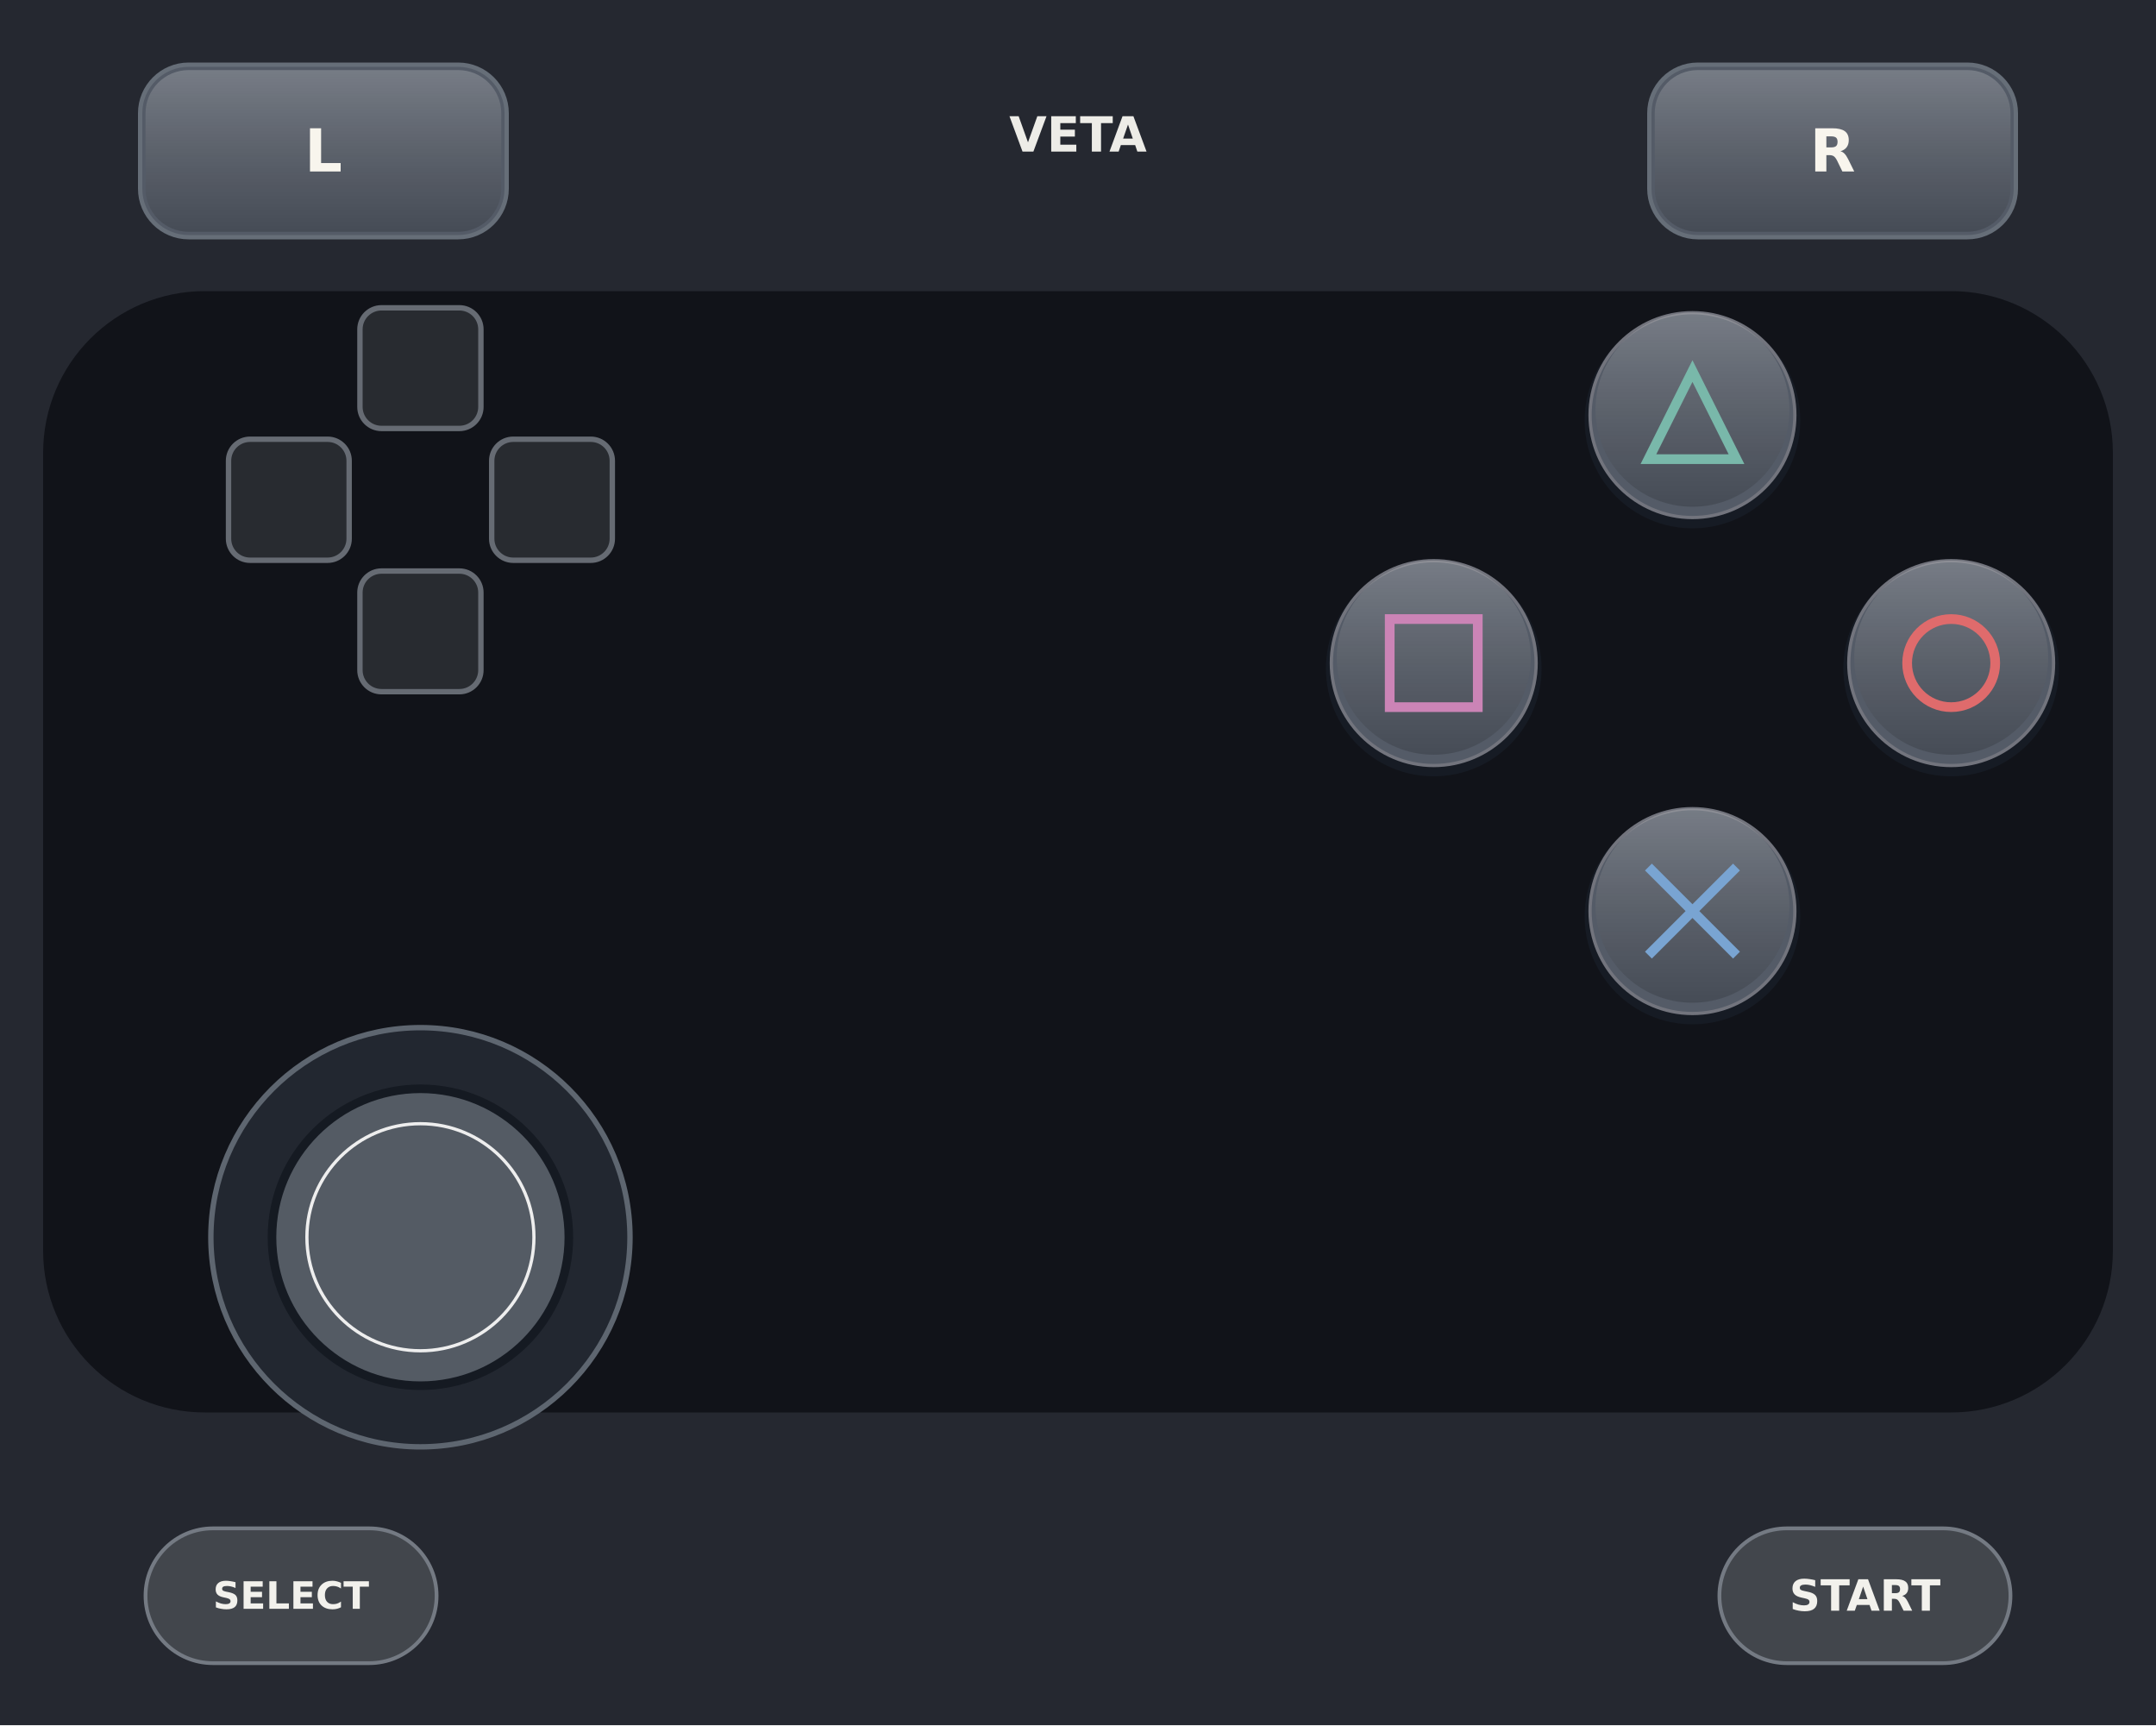
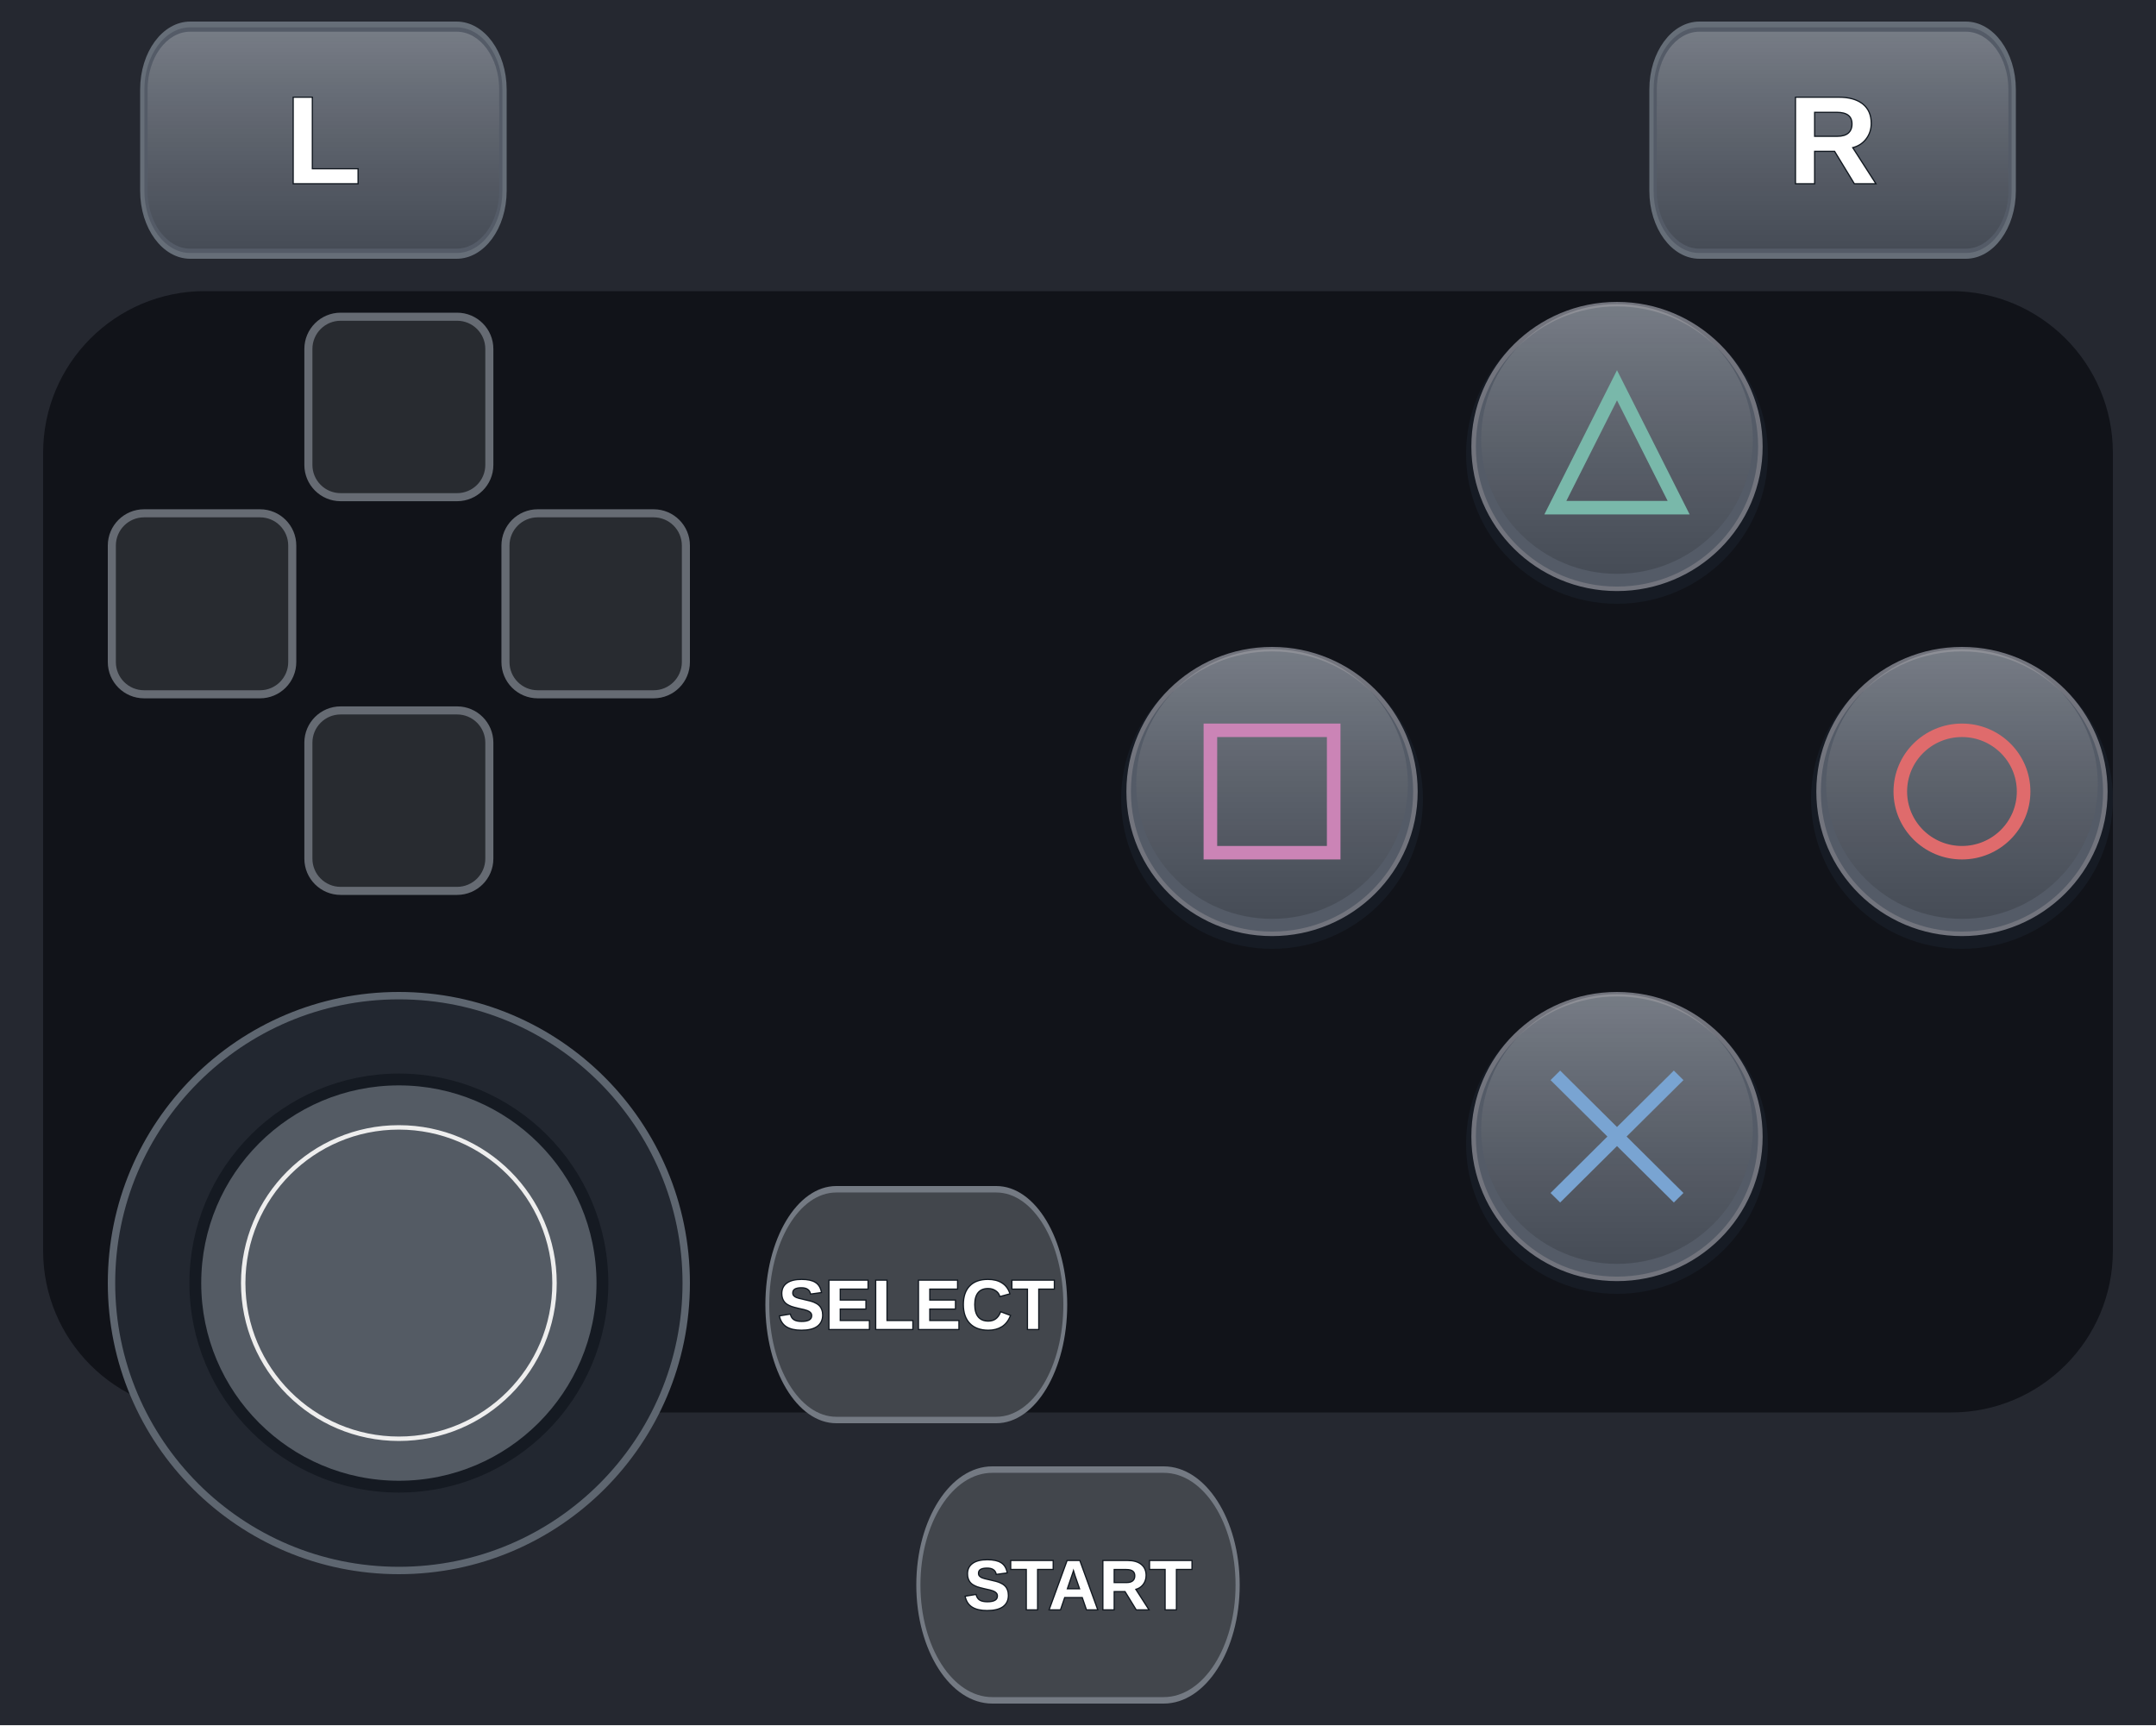
<svg xmlns="http://www.w3.org/2000/svg" width="1200" height="960" viewBox="0 0 400 320">
  <defs>
    <linearGradient id="shine" x2="0" y2="1">
      <stop stop-color="#ffffff" stop-opacity=".2" />
      <stop offset="1" stop-color="#000000" stop-opacity=".16" />
    </linearGradient>
    <pattern id="screen" width="24" height="24" patternUnits="userSpaceOnUse">
      <path d="M 24 0 L 0 0 0 24" fill="none" stroke="#26343e" stroke-width=".5" />
    </pattern>
  </defs>
  <rect x="0.000" y="0.000" width="400.000" height="320.000" rx="0" fill="#252830" stroke="none" stroke-width="1" />
  <rect x="8.000" y="54.000" width="384.000" height="208.000" rx="30" fill="#111319" stroke="none" stroke-width="1" />
-   <text x="200.000" y="25.000" font-family="DejaVu Sans,sans-serif" font-size="9" font-weight="800" text-anchor="middle" dominant-baseline="central" fill="#edece7">VETA</text>
-   <g id="input-A" transform="translate(2 0)">
+   <g id="input-A" transform="translate(336.0 120.0) scale(1.4 1.389578) translate(-340 -103.7)">
    <circle cx="360.000" cy="124.000" r="20.000" fill="#161b24" stroke="none" stroke-width="1" />
    <circle cx="360.000" cy="123.000" r="19.000" fill="#545b67" stroke="#72747d" stroke-width="0.6" />
    <circle cx="360.000" cy="122.000" r="18.000" fill="url(#shine)" stroke="none" stroke-width="1" />
    <circle cx="360.000" cy="123.000" r="8.170" fill="none" stroke="#df6b6c" stroke-width="1.8" />
  </g>
-   <g id="input-B">
+   <g id="input-B" transform="translate(272.0 184.0) scale(1.4 1.389578) translate(-294 -149.7)">
    <circle cx="314.000" cy="170.000" r="20.000" fill="#161b24" stroke="none" stroke-width="1" />
    <circle cx="314.000" cy="169.000" r="19.000" fill="#545b67" stroke="#72747d" stroke-width="0.6" />
    <circle cx="314.000" cy="168.000" r="18.000" fill="url(#shine)" stroke="none" stroke-width="1" />
    <path d="M305.83 160.83 l16.34 16.34 M322.17 160.83 l-16.34 16.34" fill="none" stroke="#79a4d2" stroke-width="1.8" />
  </g>
-   <g id="input-L">
+   <g id="input-L" transform="translate(26.0 4.0) scale(0.988372 1.341463) translate(-25.6 -11.6)">
    <rect x="26.000" y="12.000" width="68.000" height="32.000" rx="9" fill="#545b67" stroke="#666e78" stroke-width="0.8" />
    <rect x="27.000" y="13.000" width="66.000" height="30.000" rx="8" fill="url(#shine)" stroke="none" stroke-width="1" />
-     <text x="60.000" y="28.000" font-family="DejaVu Sans,sans-serif" font-size="11" font-weight="600" text-anchor="middle" dominant-baseline="central" fill="#f8f5ed">L</text>
  </g>
-   <g id="input-R">
+   <g id="input-R" transform="translate(306.0 4.0) scale(0.9883723 1.341463) translate(-305.6 -11.6)">
    <rect x="306.000" y="12.000" width="68.000" height="32.000" rx="9" fill="#545b67" stroke="#666e78" stroke-width="0.8" />
    <rect x="307.000" y="13.000" width="66.000" height="30.000" rx="8" fill="url(#shine)" stroke="none" stroke-width="1" />
-     <text x="340.000" y="28.000" font-family="DejaVu Sans,sans-serif" font-size="11" font-weight="600" text-anchor="middle" dominant-baseline="central" fill="#f8f5ed">R</text>
  </g>
-   <g id="input-SELECT">
+   <g id="input-SELECT" transform="translate(142.0 220.0) scale(1.023766 1.712061) translate(-26.65 -283.15)">
    <rect x="27.000" y="283.500" width="54.000" height="25.000" rx="12.5" fill="#42464c" stroke="#747a83" stroke-width="0.7" />
-     <text x="54.000" y="296.000" font-family="DejaVu Sans,sans-serif" font-size="7" font-weight="600" text-anchor="middle" dominant-baseline="central" fill="#f2f1ec">SELECT</text>
  </g>
-   <g id="input-START">
+   <g id="input-START" transform="translate(170.0 272.0) scale(1.096892 1.712061) translate(-318.65 -283.15)">
    <rect x="319.000" y="283.500" width="54.000" height="25.000" rx="12.5" fill="#42464c" stroke="#747a83" stroke-width="0.7" />
-     <text x="346.000" y="296.000" font-family="DejaVu Sans,sans-serif" font-size="8" font-weight="600" text-anchor="middle" dominant-baseline="central" fill="#f2f1ec">START</text>
  </g>
-   <g id="input-X">
+   <g id="input-X" transform="translate(272.0 56.0) scale(1.4 1.389578) translate(-294 -57.7)">
    <circle cx="314.000" cy="78.000" r="20.000" fill="#161b24" stroke="none" stroke-width="1" />
    <circle cx="314.000" cy="77.000" r="19.000" fill="#545b67" stroke="#72747d" stroke-width="0.6" />
    <circle cx="314.000" cy="76.000" r="18.000" fill="url(#shine)" stroke="none" stroke-width="1" />
    <path d="M314.0 68.83 L322.17 85.17 H305.83 Z" fill="none" stroke="#79b8aa" stroke-width="1.8" />
  </g>
-   <g id="input-Y" transform="translate(-2 0)">
+   <g id="input-Y" transform="translate(208.0 120.0) scale(1.4 1.389578) translate(-248 -103.7)">
    <circle cx="268.000" cy="124.000" r="20.000" fill="#161b24" stroke="none" stroke-width="1" />
    <circle cx="268.000" cy="123.000" r="19.000" fill="#545b67" stroke="#72747d" stroke-width="0.6" />
    <circle cx="268.000" cy="122.000" r="18.000" fill="url(#shine)" stroke="none" stroke-width="1" />
    <rect x="259.830" y="114.830" width="16.340" height="16.340" rx="0" fill="none" stroke="#cb84b6" stroke-width="1.8" />
  </g>
-   <g id="input-dpad">
+   <g id="input-dpad" transform="translate(20.0 58.00001) scale(1.495679 1.495679) translate(-41.896 -56.596)">
    <rect x="66.777" y="57.096" width="22.446" height="22.381" rx="4" fill="#282b30" stroke="#666b73" stroke-width="1" />
    <rect x="66.777" y="105.923" width="22.446" height="22.381" rx="4" fill="#282b30" stroke="#666b73" stroke-width="1" />
    <rect x="42.396" y="81.477" width="22.381" height="22.446" rx="4" fill="#282b30" stroke="#666b73" stroke-width="1" />
    <rect x="91.223" y="81.477" width="22.381" height="22.446" rx="4" fill="#282b30" stroke="#666b73" stroke-width="1" />
  </g>
-   <g id="input-stick0">
+   <g id="input-stick0" transform="translate(20.0 184.0) scale(1.371254 1.371254) translate(-38.62 -190.12)">
    <circle cx="78.000" cy="229.500" r="38.880" fill="#222730" stroke="#5e6670" stroke-width="1" />
    <circle cx="78.000" cy="229.500" r="27.540" fill="#545b64" stroke="#151a22" stroke-width="1.6" />
    <circle cx="78.000" cy="229.500" r="21.060" fill="none" stroke="#eeeeee" stroke-width="0.6" />
  </g>
+   <text x="60.0" y="26.0" text-anchor="middle" dominant-baseline="central" font-family="Arial,sans-serif" font-size="23" font-weight="700" fill="#ffffff" stroke="#111820" stroke-width=".45" paint-order="stroke">L</text>
+   <text x="340.0" y="26.0" text-anchor="middle" dominant-baseline="central" font-family="Arial,sans-serif" font-size="23" font-weight="700" fill="#ffffff" stroke="#111820" stroke-width=".45" paint-order="stroke">R</text>
+   <text x="170.0" y="242.0" text-anchor="middle" dominant-baseline="central" font-family="Arial,sans-serif" font-size="13" font-weight="700" fill="#ffffff" stroke="#111820" stroke-width=".45" paint-order="stroke">SELECT</text>
+   <text x="200.0" y="294.0" text-anchor="middle" dominant-baseline="central" font-family="Arial,sans-serif" font-size="13" font-weight="700" fill="#ffffff" stroke="#111820" stroke-width=".45" paint-order="stroke">START</text>
</svg>
